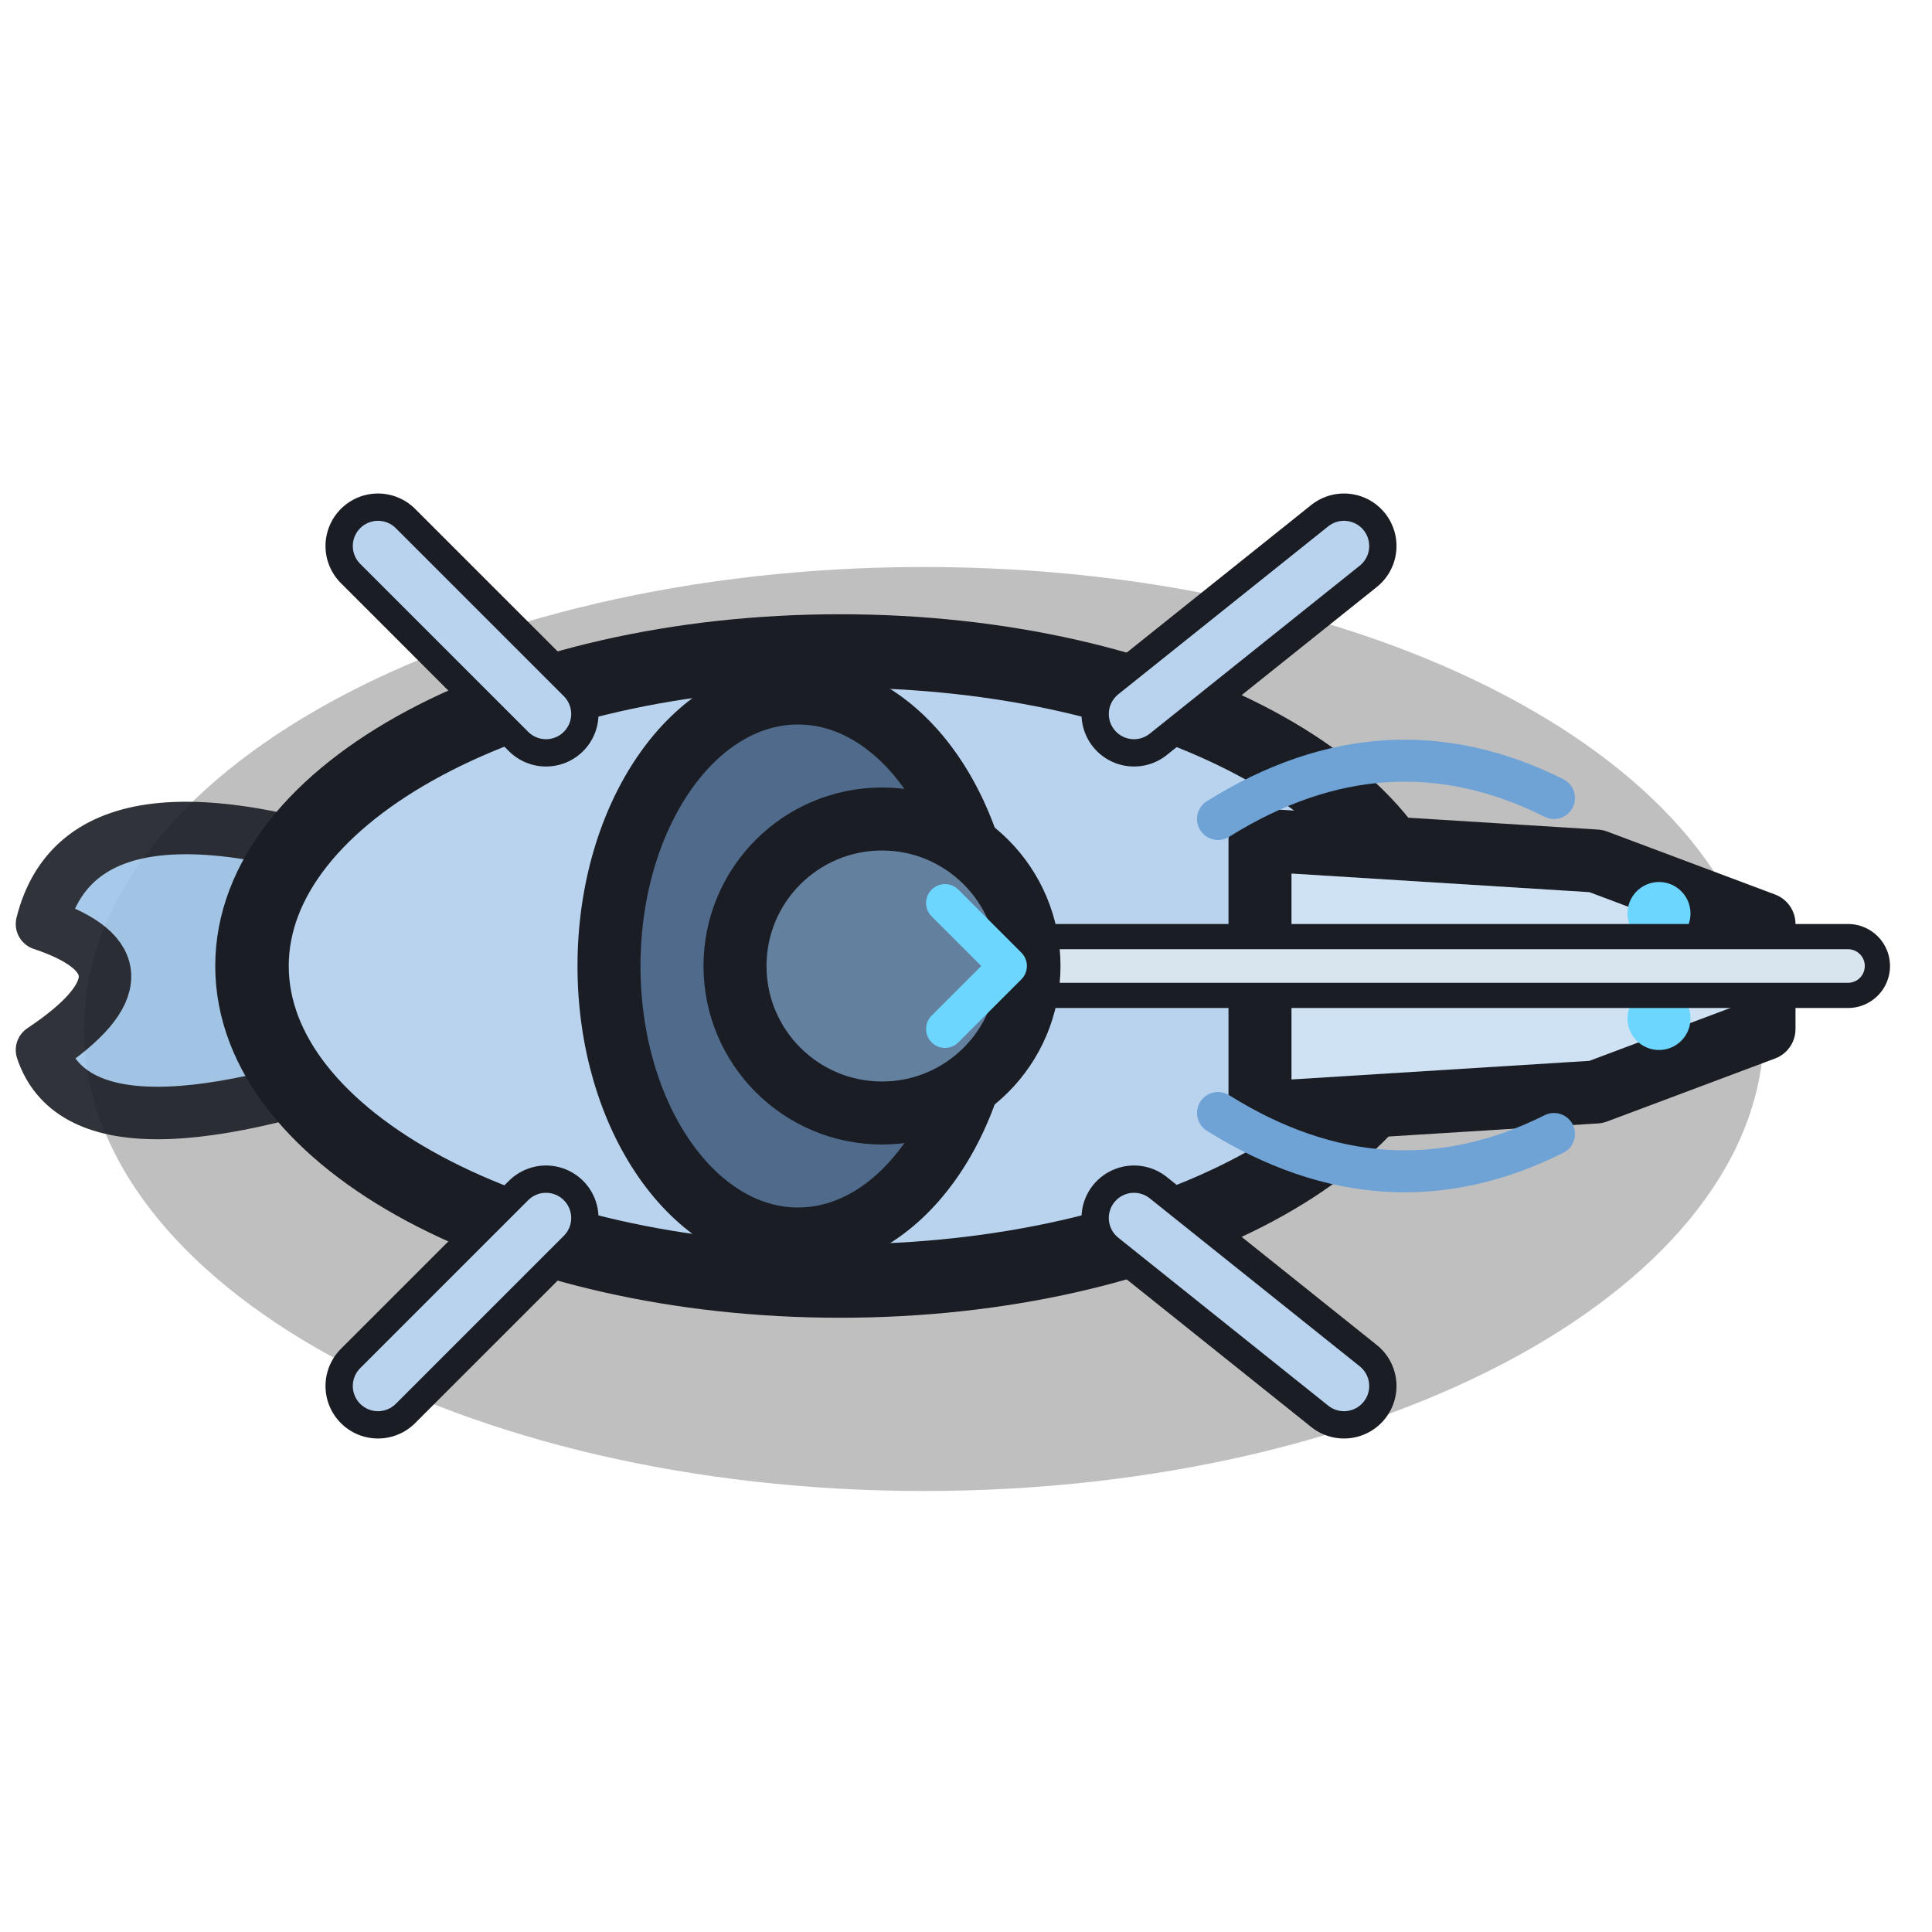
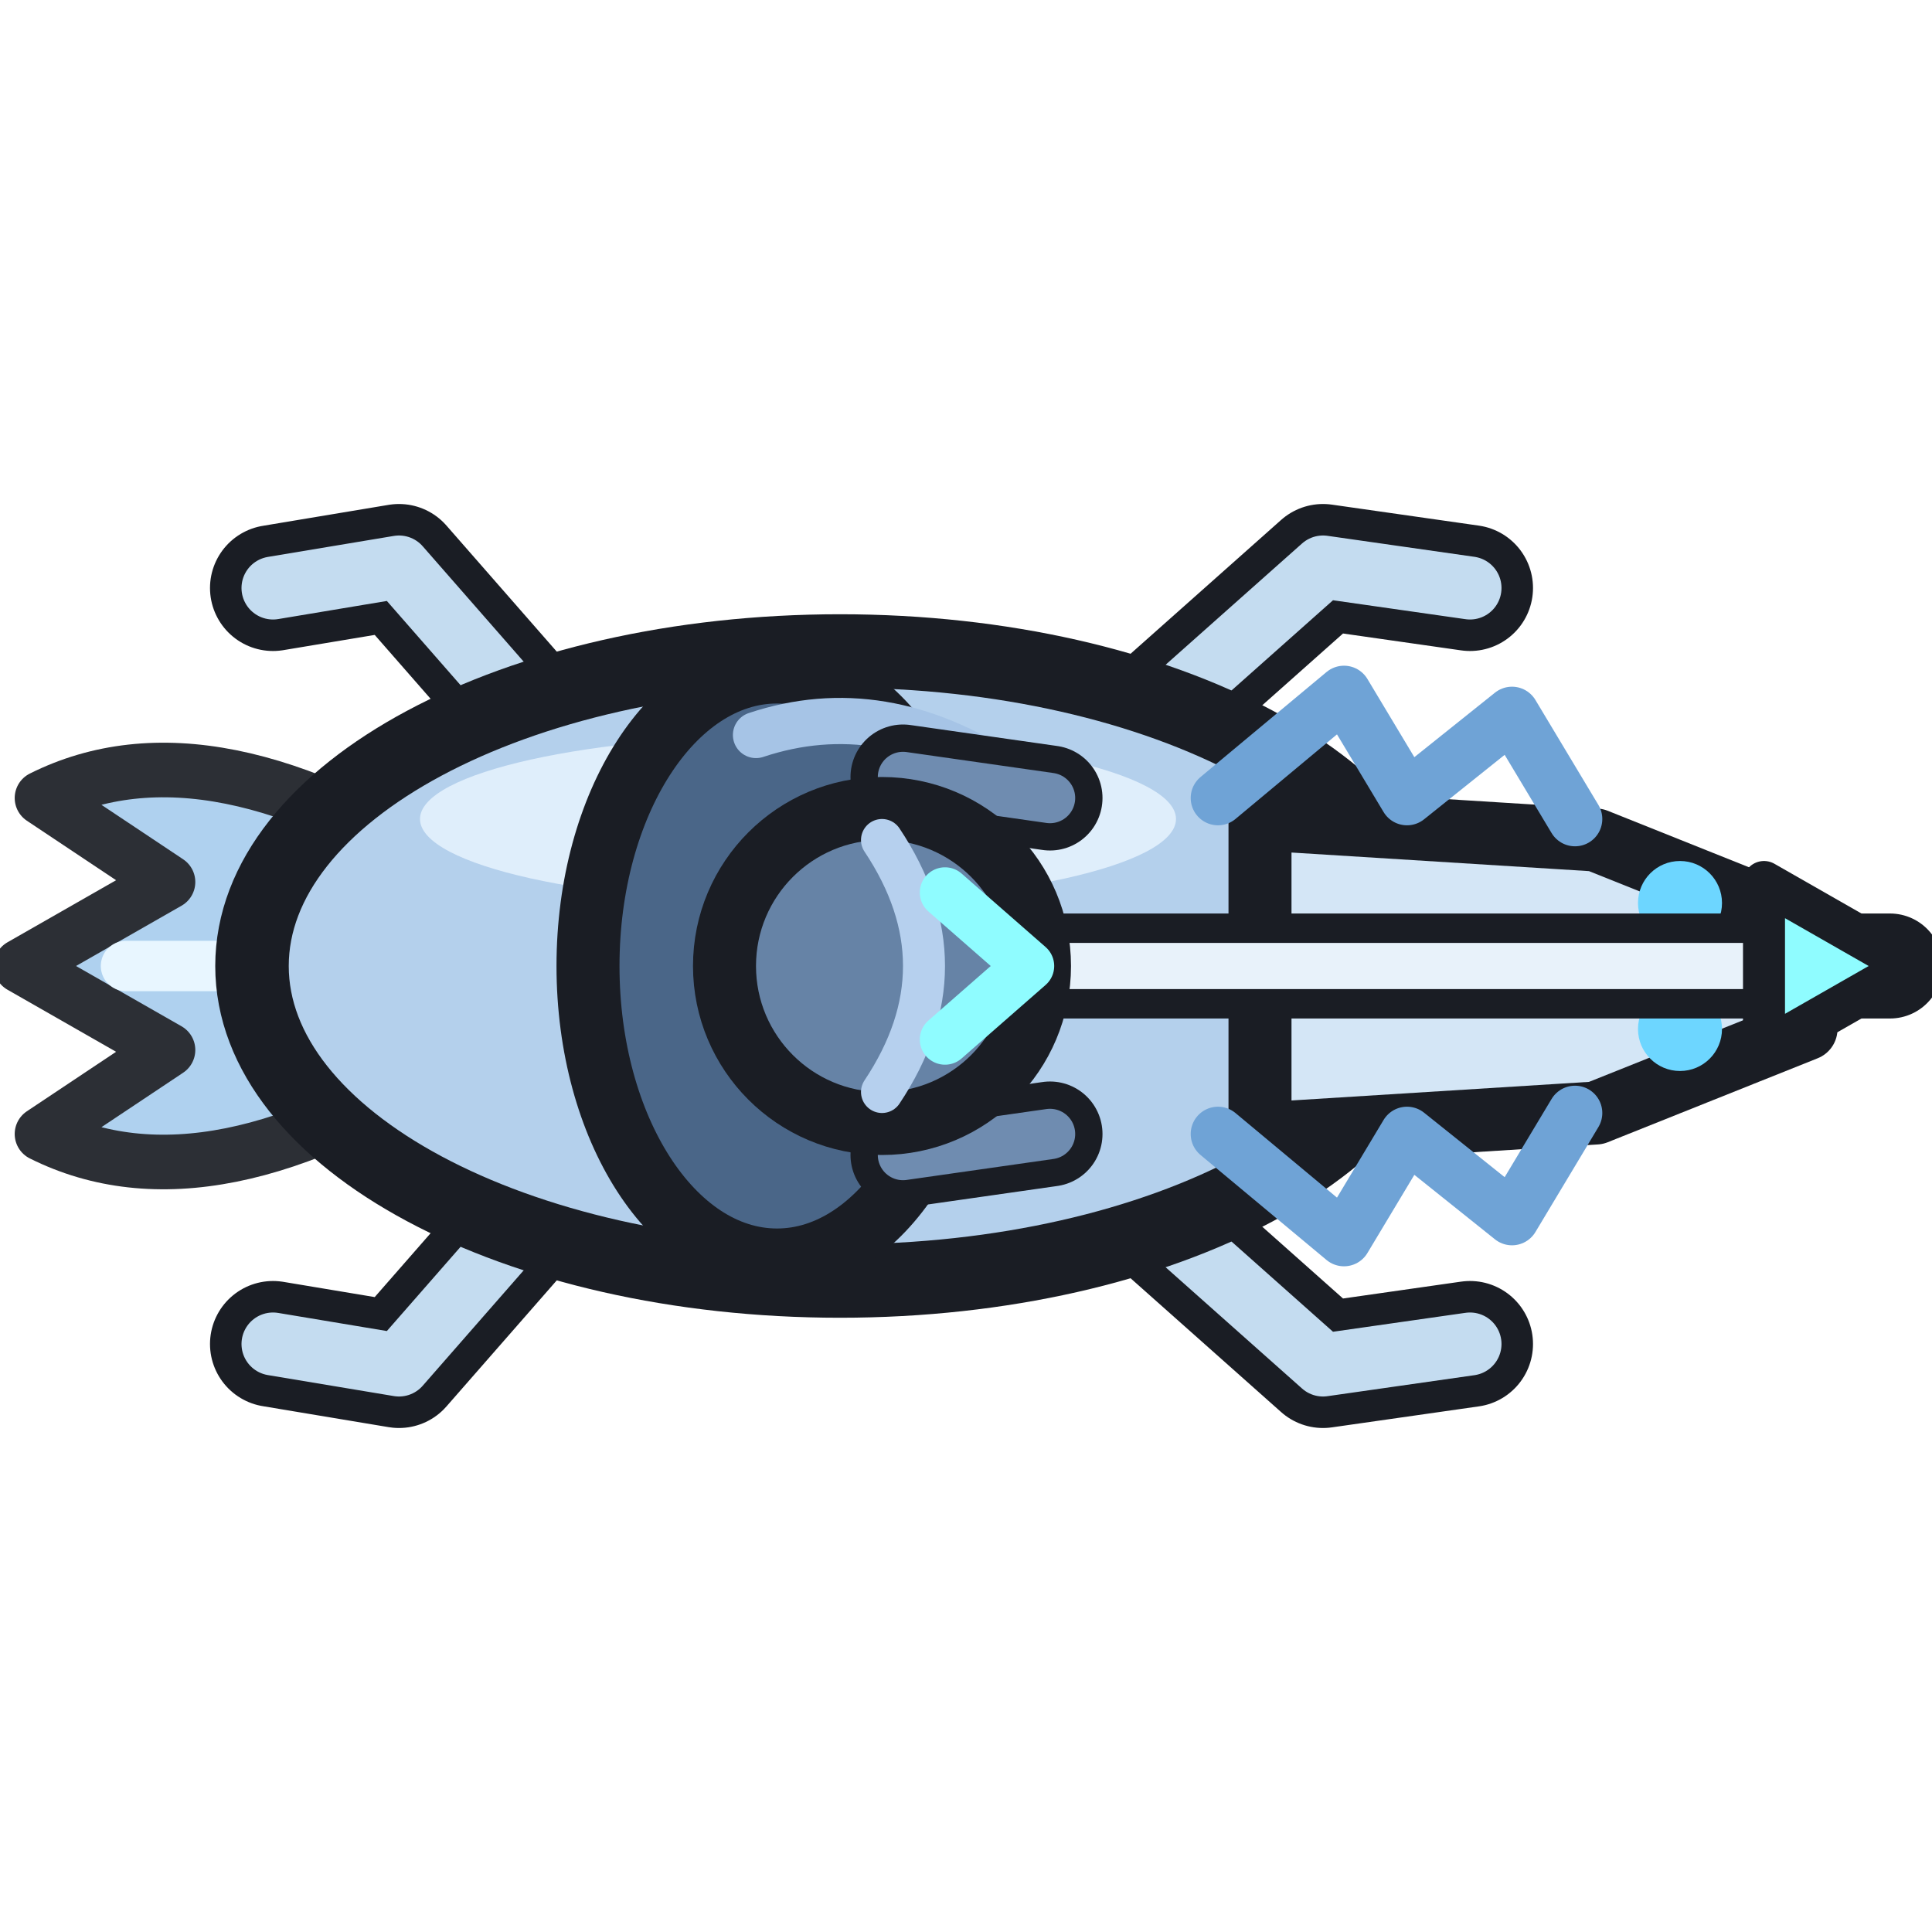
<svg xmlns="http://www.w3.org/2000/svg" width="92" height="92" viewBox="0 0 92 92">
  <g transform="translate(46 46)">
-     <ellipse cx="-2" cy="3" rx="40" ry="22" fill="#000000" opacity="0.25" />
-     <path d="M -26 -4 Q -42 -10 -44 -2 Q -38 0 -44 4 Q -42 10 -26 4 Z" fill="#9fc4e8" stroke="#1a1d24" stroke-width="2.5" stroke-linejoin="round" opacity="0.9" />
-     <ellipse cx="-6" cy="0" rx="28" ry="15" fill="#b9d3ee" stroke="#1a1d24" stroke-width="3.5" />
-     <path d="M 8 -12 L 18 -20 M 8 12 L 18 20 M -20 -12 L -28 -20 M -20 12 L -28 20" fill="none" stroke="#1a1d24" stroke-width="5" stroke-linecap="round" />
-     <path d="M 8 -12 L 18 -20 M 8 12 L 18 20 M -20 -12 L -28 -20 M -20 12 L -28 20" fill="none" stroke="#b9d3ee" stroke-width="2.4" stroke-linecap="round" />
-     <path d="M 14 -6 L 30 -5 L 38 -2 L 38 3 L 30 6 L 14 7 Z" fill="#cfe2f4" stroke="#1a1d24" stroke-width="3" stroke-linejoin="round" />
-     <path d="M 12 -7 Q 20 -12 28 -8 M 12 7 Q 20 12 28 8" fill="none" stroke="#6fa3d6" stroke-width="2" stroke-linecap="round" />
-     <circle cx="33" cy="-2.5" r="1.5" fill="#6dd6ff" />
-     <circle cx="33" cy="2.5" r="1.5" fill="#6dd6ff" />
-     <path d="M 4 0 L 42 0" fill="none" stroke="#1a1d24" stroke-width="4" stroke-linecap="round" />
-     <path d="M 4 0 L 42 0" fill="none" stroke="#d8e4ee" stroke-width="1.6" stroke-linecap="round" />
-     <ellipse cx="-8" cy="0" rx="9" ry="13" fill="#4f6a8a" stroke="#1a1d24" stroke-width="3" />
-     <circle cx="-4" cy="0" r="7" fill="#64809f" stroke="#1a1d24" stroke-width="3" />
-     <path d="M -1 -3 L 2 0 L -1 3" fill="none" stroke="#6dd6ff" stroke-width="1.8" stroke-linecap="round" stroke-linejoin="round" />
+     <path d="M -24 -4 Q -36 -12 -44 -8 L -38 -4 L -45 0 L -38 4 L -44 8 Q -36 12 -24 4 Z" fill="#a8cdee" stroke="#1a1d24" stroke-width="2.6" stroke-linejoin="round" opacity="0.92" />
+     <path d="M -28 0 L -40 0" fill="none" stroke="#e8f6ff" stroke-width="2.4" stroke-linecap="round" />
+     <path d="M 8 -11 L 17 -19 L 24 -18 M 8 11 L 17 19 L 24 18 M -20 -11 L -27 -19 L -33 -18 M -20 11 L -27 19 L -33 18" fill="none" stroke="#1a1d24" stroke-width="6" stroke-linecap="round" stroke-linejoin="round" />
+     <path d="M 8 -11 L 17 -19 L 24 -18 M 8 11 L 17 19 L 24 18 M -20 -11 L -27 -19 L -33 -18 M -20 11 L -27 19 L -33 18" fill="none" stroke="#c4dcf0" stroke-width="3" stroke-linecap="round" stroke-linejoin="round" />
+     <ellipse cx="-6" cy="0" rx="28" ry="15" fill="#b4d0ec" stroke="#1a1d24" stroke-width="3.5" />
+     <ellipse cx="-8" cy="-7" rx="18" ry="4" fill="#eaf5ff" opacity="0.8" />
+     <path d="M 14 -7 L 30 -6 L 40 -2 L 40 3 L 30 7 L 14 8 Z" fill="#d4e6f6" stroke="#1a1d24" stroke-width="3" stroke-linejoin="round" />
+     <path d="M 12 -8 L 18 -13 L 21 -8 L 26 -12 L 29 -7 M 12 8 L 18 13 L 21 8 L 26 12 L 29 7" fill="none" stroke="#6fa3d6" stroke-width="2.6" stroke-linecap="round" stroke-linejoin="round" />
+     <circle cx="34" cy="-3" r="2" fill="#6dd6ff" />
+     <circle cx="34" cy="3" r="2" fill="#6dd6ff" />
+     <path d="M 2 0 L 44 0" fill="none" stroke="#1a1d24" stroke-width="5" stroke-linecap="round" />
+     <path d="M 2 0 L 44 0" fill="none" stroke="#e8f2fa" stroke-width="2.2" stroke-linecap="round" />
+     <path d="M 38 -4 L 45 0 L 38 4 Z" fill="#8ffcff" stroke="#1a1d24" stroke-width="2" stroke-linejoin="round" />
+     <ellipse cx="-9" cy="0" rx="9" ry="14" fill="#4a6688" stroke="#1a1d24" stroke-width="3" />
+     <path d="M -10 -11 Q -4 -13 2 -9" fill="none" stroke="#a6c4e6" stroke-width="2.2" stroke-linecap="round" />
+     <path d="M -3 -9 L 4 -8 M -3 9 L 4 8" fill="none" stroke="#1a1d24" stroke-width="5" stroke-linecap="round" />
+     <path d="M -3 -9 L 4 -8 M -3 9 L 4 8" fill="none" stroke="#6f8cb0" stroke-width="2.4" stroke-linecap="round" />
+     <circle cx="-4" cy="0" r="7.5" fill="#6683a6" stroke="#1a1d24" stroke-width="3" />
+     <path d="M -4 -6 Q 0 0 -4 6" fill="none" stroke="#b6d0ee" stroke-width="2" stroke-linecap="round" />
+     <path d="M -1 -3.5 L 3 0 L -1 3.5" fill="none" stroke="#8ffcff" stroke-width="2.4" stroke-linecap="round" stroke-linejoin="round" />
  </g>
</svg>
